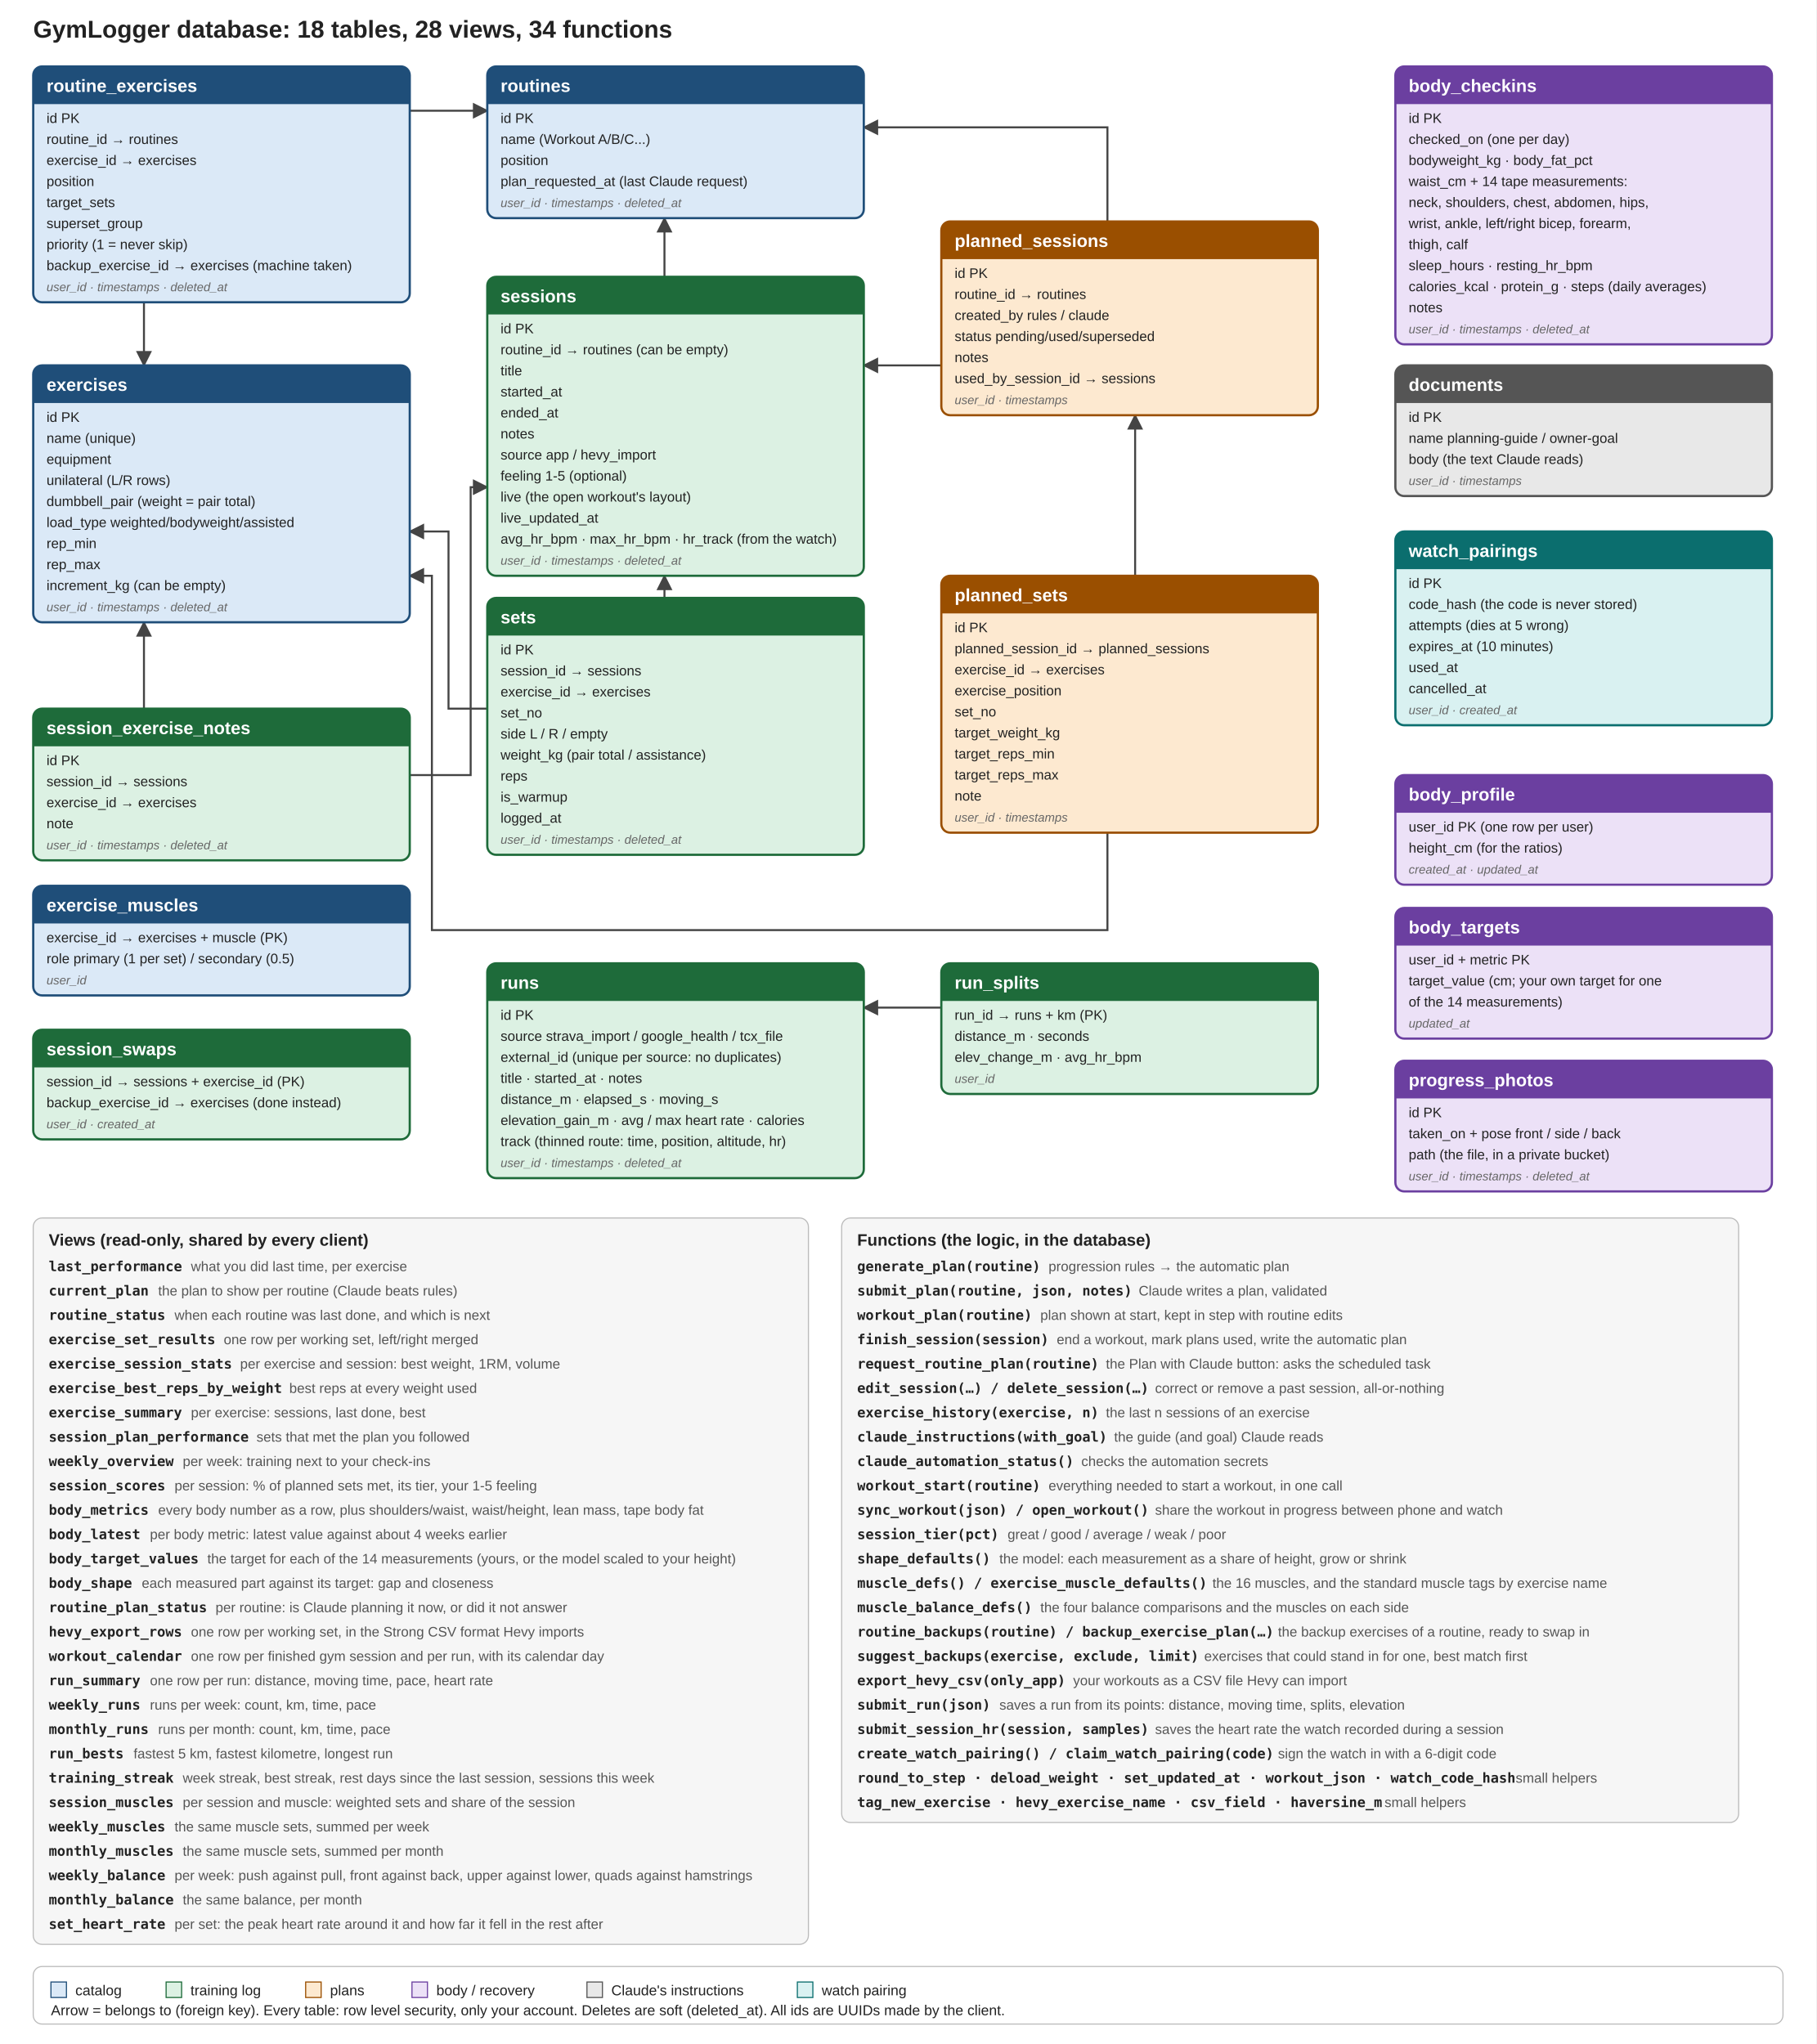
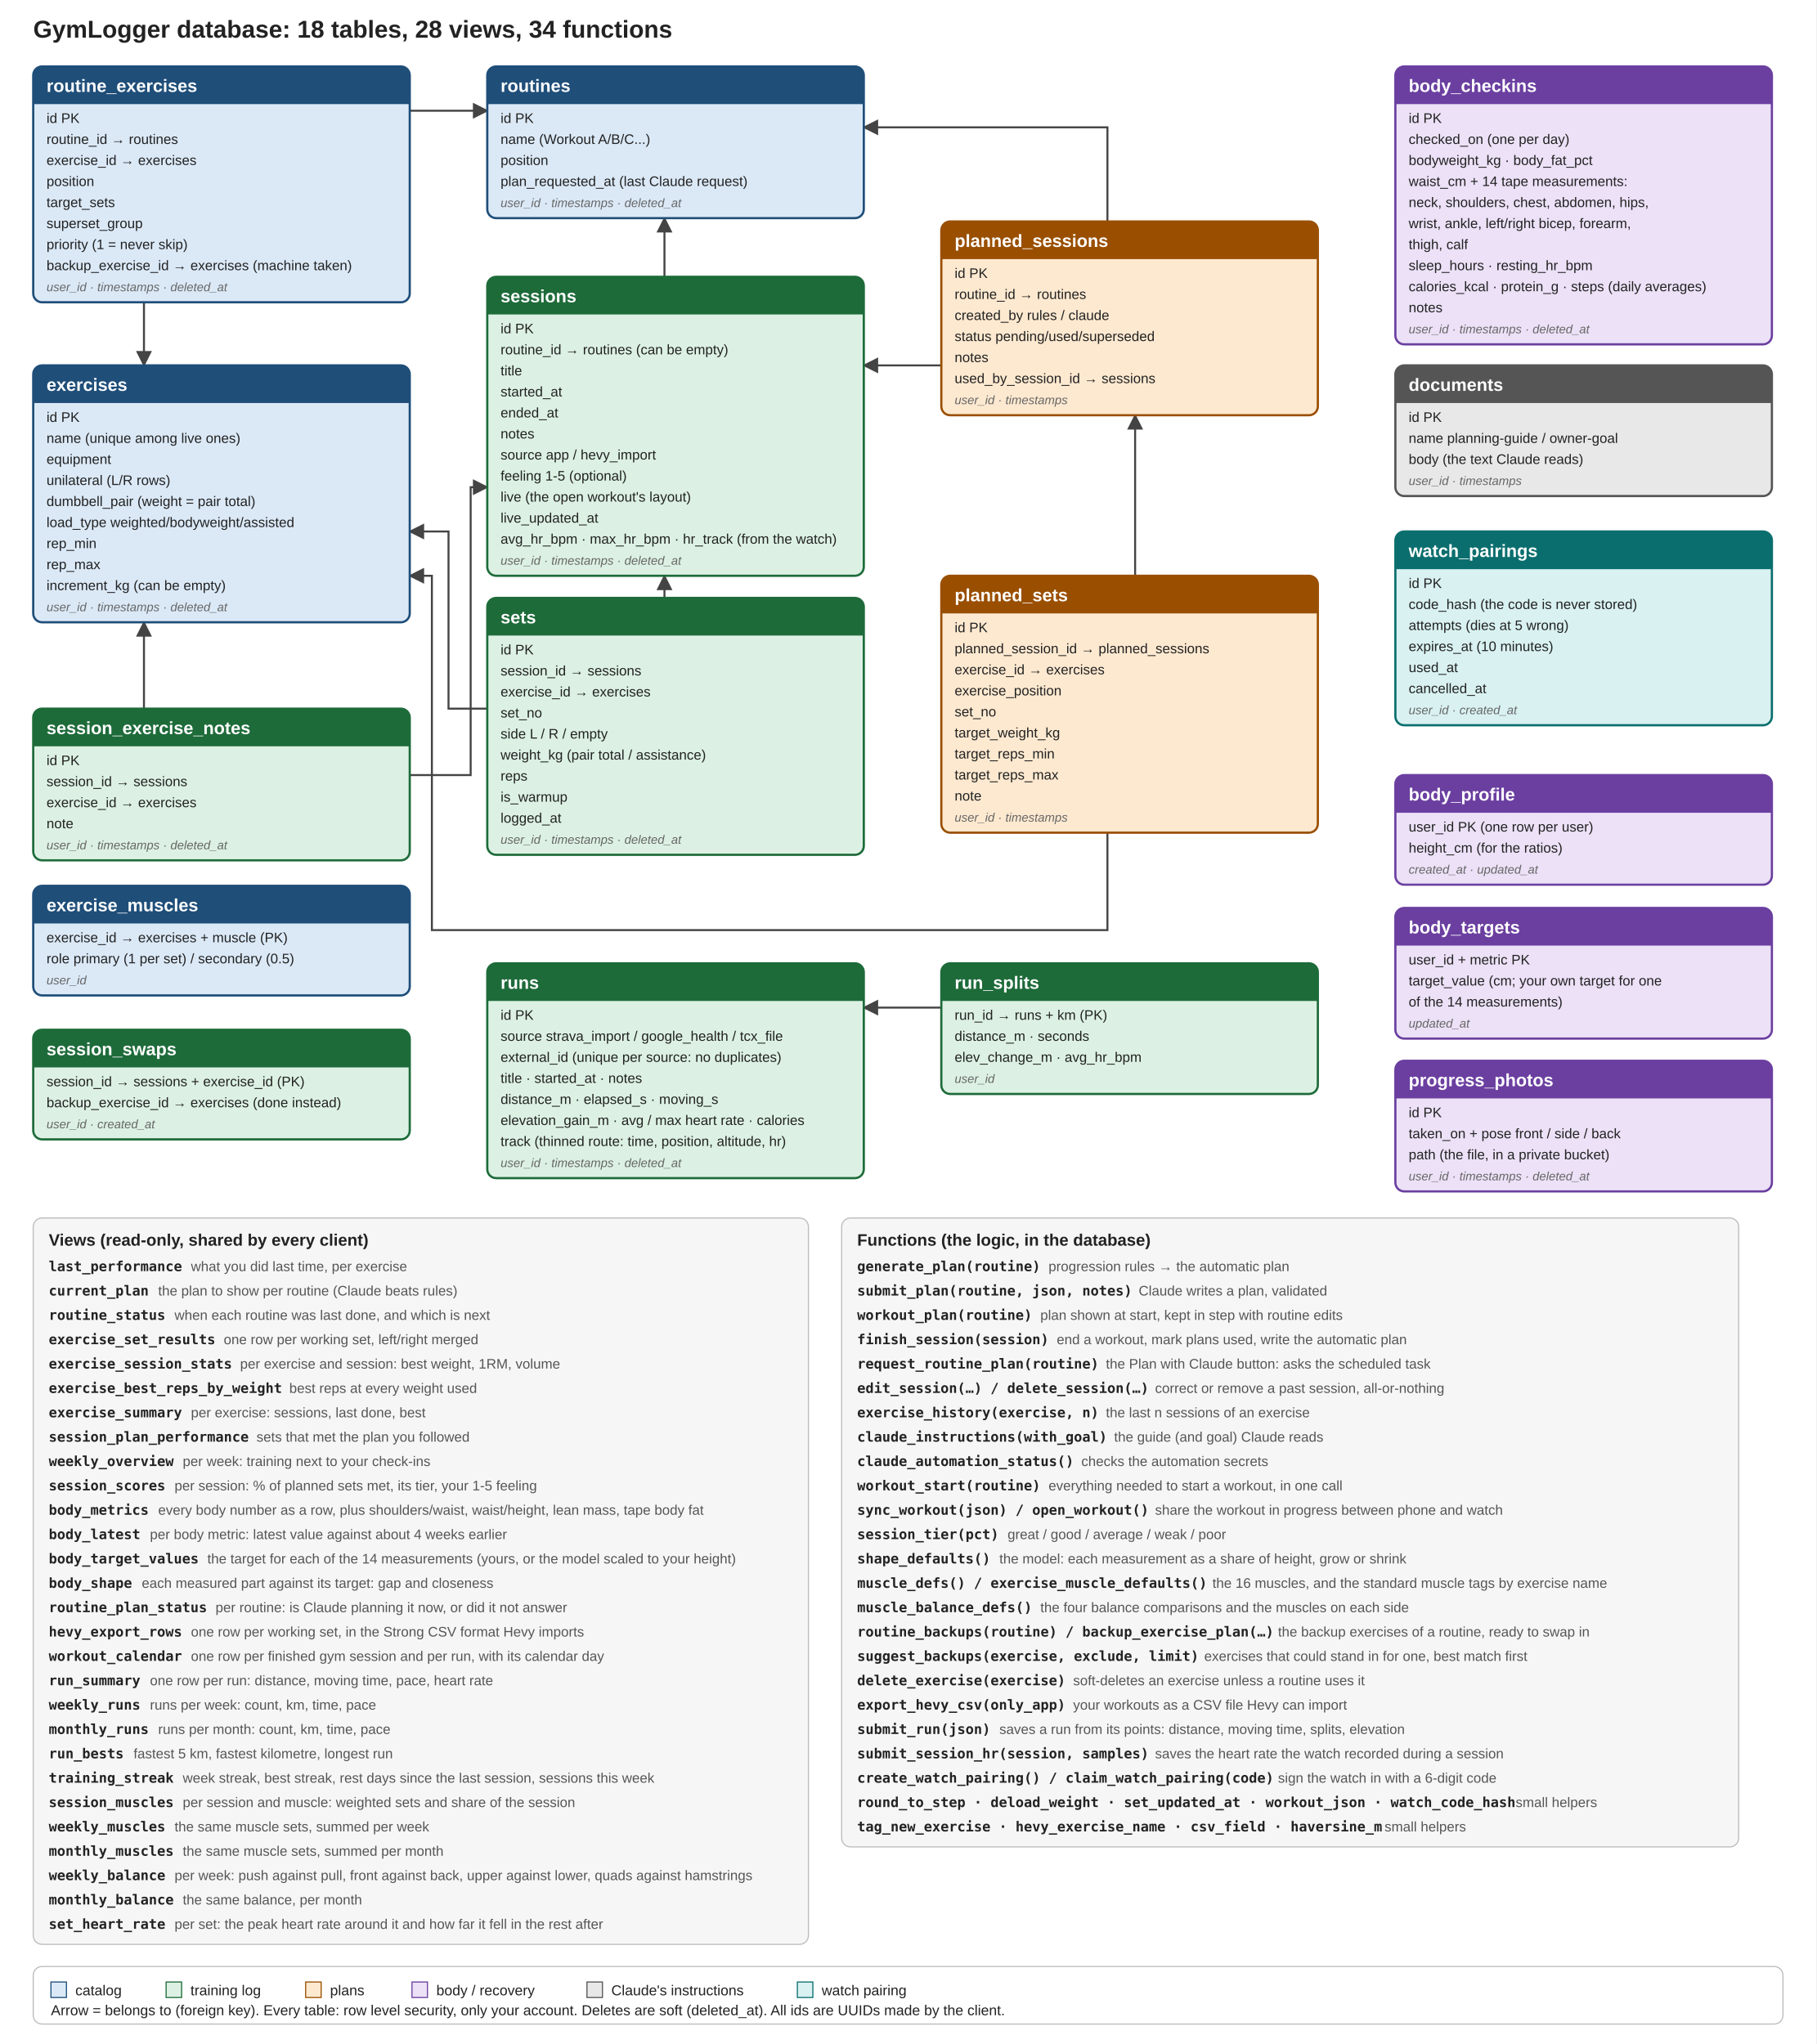
<svg xmlns="http://www.w3.org/2000/svg" width="1640" height="1846" viewBox="0 0 1640 1846" font-family="Segoe UI, Arial, sans-serif">
  <defs>
    <marker id="arr" viewBox="0 0 10 10" refX="9" refY="5" markerWidth="8" markerHeight="8" orient="auto">
      <path d="M0 0 L10 5 L0 10 z" fill="#444" />
    </marker>
  </defs>
  <rect width="1640" height="1846" fill="#fff" />
  <text x="30" y="34" font-size="22" font-weight="700" fill="#222">GymLogger database: 18 tables, 28 views, 34 functions</text>
  <path d="M370 100 L440 100" fill="none" stroke="#444" stroke-width="1.8" marker-end="url(#arr)" />
  <path d="M130 273 L130 330" fill="none" stroke="#444" stroke-width="1.8" marker-end="url(#arr)" />
  <path d="M600 250 L600 197" fill="none" stroke="#444" stroke-width="1.8" marker-end="url(#arr)" />
  <path d="M600 540 L600 520" fill="none" stroke="#444" stroke-width="1.8" marker-end="url(#arr)" />
  <path d="M440 640 L405 640 L405 480 L370 480" fill="none" stroke="#444" stroke-width="1.8" marker-end="url(#arr)" />
  <path d="M1000 200 L1000 115 L780 115" fill="none" stroke="#444" stroke-width="1.8" marker-end="url(#arr)" />
  <path d="M850 330 L780 330" fill="none" stroke="#444" stroke-width="1.8" marker-end="url(#arr)" />
  <path d="M1025 520 L1025 375" fill="none" stroke="#444" stroke-width="1.8" marker-end="url(#arr)" />
  <path d="M1000 752 L1000 840 L390 840 L390 520 L370 520" fill="none" stroke="#444" stroke-width="1.8" marker-end="url(#arr)" />
  <path d="M130 640 L130 562" fill="none" stroke="#444" stroke-width="1.8" marker-end="url(#arr)" />
  <path d="M370 700 L425 700 L425 440 L440 440" fill="none" stroke="#444" stroke-width="1.8" marker-end="url(#arr)" />
  <path d="M850 910 L780 910" fill="none" stroke="#444" stroke-width="1.8" marker-end="url(#arr)" />
  <rect x="30" y="60" width="340" height="213" rx="8" fill="#dbe9f7" stroke="#1f4e79" stroke-width="2" />
  <path d="M30 68 a8 8 0 0 1 8 -8 h324 a8 8 0 0 1 8 8 v26 h-340 z" fill="#1f4e79" />
  <text x="42" y="83" font-size="16" font-weight="700" fill="#fff">routine_exercises</text>
  <text x="42" y="111" font-size="12.5" fill="#222">id  PK</text>
  <text x="42" y="130" font-size="12.5" fill="#222">routine_id  → routines</text>
  <text x="42" y="149" font-size="12.5" fill="#222">exercise_id  → exercises</text>
  <text x="42" y="168" font-size="12.5" fill="#222">position</text>
  <text x="42" y="187" font-size="12.5" fill="#222">target_sets</text>
  <text x="42" y="206" font-size="12.5" fill="#222">superset_group</text>
  <text x="42" y="225" font-size="12.5" fill="#222">priority  (1 = never skip)</text>
  <text x="42" y="244" font-size="12.5" fill="#222">backup_exercise_id  → exercises  (machine taken)</text>
  <text x="42" y="263" font-size="11" fill="#666" font-style="italic">user_id · timestamps · deleted_at</text>
  <rect x="30" y="330" width="340" height="232" rx="8" fill="#dbe9f7" stroke="#1f4e79" stroke-width="2" />
  <path d="M30 338 a8 8 0 0 1 8 -8 h324 a8 8 0 0 1 8 8 v26 h-340 z" fill="#1f4e79" />
  <text x="42" y="353" font-size="16" font-weight="700" fill="#fff">exercises</text>
  <text x="42" y="381" font-size="12.5" fill="#222">id  PK</text>
-   <text x="42" y="400" font-size="12.5" fill="#222">name  (unique)</text>
+   <text x="42" y="400" font-size="12.5" fill="#222">name  (unique among live ones)</text>
  <text x="42" y="419" font-size="12.5" fill="#222">equipment</text>
  <text x="42" y="438" font-size="12.5" fill="#222">unilateral  (L/R rows)</text>
  <text x="42" y="457" font-size="12.5" fill="#222">dumbbell_pair  (weight = pair total)</text>
  <text x="42" y="476" font-size="12.5" fill="#222">load_type  weighted/bodyweight/assisted</text>
  <text x="42" y="495" font-size="12.5" fill="#222">rep_min</text>
  <text x="42" y="514" font-size="12.5" fill="#222">rep_max</text>
  <text x="42" y="533" font-size="12.5" fill="#222">increment_kg  (can be empty)</text>
  <text x="42" y="552" font-size="11" fill="#666" font-style="italic">user_id · timestamps · deleted_at</text>
  <rect x="30" y="640" width="340" height="137" rx="8" fill="#dcf1e3" stroke="#1e6b3a" stroke-width="2" />
  <path d="M30 648 a8 8 0 0 1 8 -8 h324 a8 8 0 0 1 8 8 v26 h-340 z" fill="#1e6b3a" />
  <text x="42" y="663" font-size="16" font-weight="700" fill="#fff">session_exercise_notes</text>
  <text x="42" y="691" font-size="12.5" fill="#222">id  PK</text>
  <text x="42" y="710" font-size="12.5" fill="#222">session_id  → sessions</text>
  <text x="42" y="729" font-size="12.5" fill="#222">exercise_id  → exercises</text>
  <text x="42" y="748" font-size="12.5" fill="#222">note</text>
  <text x="42" y="767" font-size="11" fill="#666" font-style="italic">user_id · timestamps · deleted_at</text>
  <rect x="440" y="60" width="340" height="137" rx="8" fill="#dbe9f7" stroke="#1f4e79" stroke-width="2" />
  <path d="M440 68 a8 8 0 0 1 8 -8 h324 a8 8 0 0 1 8 8 v26 h-340 z" fill="#1f4e79" />
  <text x="452" y="83" font-size="16" font-weight="700" fill="#fff">routines</text>
  <text x="452" y="111" font-size="12.5" fill="#222">id  PK</text>
  <text x="452" y="130" font-size="12.5" fill="#222">name  (Workout A/B/C...)</text>
  <text x="452" y="149" font-size="12.5" fill="#222">position</text>
  <text x="452" y="168" font-size="12.5" fill="#222">plan_requested_at  (last Claude request)</text>
  <text x="452" y="187" font-size="11" fill="#666" font-style="italic">user_id · timestamps · deleted_at</text>
  <rect x="440" y="250" width="340" height="270" rx="8" fill="#dcf1e3" stroke="#1e6b3a" stroke-width="2" />
  <path d="M440 258 a8 8 0 0 1 8 -8 h324 a8 8 0 0 1 8 8 v26 h-340 z" fill="#1e6b3a" />
  <text x="452" y="273" font-size="16" font-weight="700" fill="#fff">sessions</text>
  <text x="452" y="301" font-size="12.5" fill="#222">id  PK</text>
  <text x="452" y="320" font-size="12.5" fill="#222">routine_id  → routines  (can be empty)</text>
  <text x="452" y="339" font-size="12.5" fill="#222">title</text>
  <text x="452" y="358" font-size="12.5" fill="#222">started_at</text>
  <text x="452" y="377" font-size="12.5" fill="#222">ended_at</text>
  <text x="452" y="396" font-size="12.5" fill="#222">notes</text>
  <text x="452" y="415" font-size="12.5" fill="#222">source  app / hevy_import</text>
  <text x="452" y="434" font-size="12.5" fill="#222">feeling  1-5 (optional)</text>
  <text x="452" y="453" font-size="12.5" fill="#222">live  (the open workout's layout)</text>
  <text x="452" y="472" font-size="12.5" fill="#222">live_updated_at</text>
  <text x="452" y="491" font-size="12.5" fill="#222">avg_hr_bpm · max_hr_bpm · hr_track  (from the watch)</text>
  <text x="452" y="510" font-size="11" fill="#666" font-style="italic">user_id · timestamps · deleted_at</text>
  <rect x="440" y="540" width="340" height="232" rx="8" fill="#dcf1e3" stroke="#1e6b3a" stroke-width="2" />
  <path d="M440 548 a8 8 0 0 1 8 -8 h324 a8 8 0 0 1 8 8 v26 h-340 z" fill="#1e6b3a" />
  <text x="452" y="563" font-size="16" font-weight="700" fill="#fff">sets</text>
  <text x="452" y="591" font-size="12.5" fill="#222">id  PK</text>
  <text x="452" y="610" font-size="12.5" fill="#222">session_id  → sessions</text>
  <text x="452" y="629" font-size="12.5" fill="#222">exercise_id  → exercises</text>
  <text x="452" y="648" font-size="12.5" fill="#222">set_no</text>
  <text x="452" y="667" font-size="12.5" fill="#222">side  L / R / empty</text>
  <text x="452" y="686" font-size="12.5" fill="#222">weight_kg  (pair total / assistance)</text>
  <text x="452" y="705" font-size="12.5" fill="#222">reps</text>
  <text x="452" y="724" font-size="12.5" fill="#222">is_warmup</text>
  <text x="452" y="743" font-size="12.5" fill="#222">logged_at</text>
  <text x="452" y="762" font-size="11" fill="#666" font-style="italic">user_id · timestamps · deleted_at</text>
  <rect x="850" y="200" width="340" height="175" rx="8" fill="#fde9d0" stroke="#9a4f00" stroke-width="2" />
  <path d="M850 208 a8 8 0 0 1 8 -8 h324 a8 8 0 0 1 8 8 v26 h-340 z" fill="#9a4f00" />
  <text x="862" y="223" font-size="16" font-weight="700" fill="#fff">planned_sessions</text>
  <text x="862" y="251" font-size="12.5" fill="#222">id  PK</text>
  <text x="862" y="270" font-size="12.5" fill="#222">routine_id  → routines</text>
  <text x="862" y="289" font-size="12.5" fill="#222">created_by  rules / claude</text>
  <text x="862" y="308" font-size="12.5" fill="#222">status  pending/used/superseded</text>
  <text x="862" y="327" font-size="12.5" fill="#222">notes</text>
  <text x="862" y="346" font-size="12.5" fill="#222">used_by_session_id  → sessions</text>
  <text x="862" y="365" font-size="11" fill="#666" font-style="italic">user_id · timestamps</text>
  <rect x="850" y="520" width="340" height="232" rx="8" fill="#fde9d0" stroke="#9a4f00" stroke-width="2" />
  <path d="M850 528 a8 8 0 0 1 8 -8 h324 a8 8 0 0 1 8 8 v26 h-340 z" fill="#9a4f00" />
  <text x="862" y="543" font-size="16" font-weight="700" fill="#fff">planned_sets</text>
  <text x="862" y="571" font-size="12.5" fill="#222">id  PK</text>
  <text x="862" y="590" font-size="12.5" fill="#222">planned_session_id  → planned_sessions</text>
  <text x="862" y="609" font-size="12.5" fill="#222">exercise_id  → exercises</text>
  <text x="862" y="628" font-size="12.5" fill="#222">exercise_position</text>
  <text x="862" y="647" font-size="12.5" fill="#222">set_no</text>
  <text x="862" y="666" font-size="12.5" fill="#222">target_weight_kg</text>
  <text x="862" y="685" font-size="12.5" fill="#222">target_reps_min</text>
  <text x="862" y="704" font-size="12.5" fill="#222">target_reps_max</text>
  <text x="862" y="723" font-size="12.5" fill="#222">note</text>
  <text x="862" y="742" font-size="11" fill="#666" font-style="italic">user_id · timestamps</text>
  <rect x="1260" y="60" width="340" height="251" rx="8" fill="#ece1f7" stroke="#6b3fa0" stroke-width="2" />
  <path d="M1260 68 a8 8 0 0 1 8 -8 h324 a8 8 0 0 1 8 8 v26 h-340 z" fill="#6b3fa0" />
  <text x="1272" y="83" font-size="16" font-weight="700" fill="#fff">body_checkins</text>
  <text x="1272" y="111" font-size="12.5" fill="#222">id  PK</text>
  <text x="1272" y="130" font-size="12.5" fill="#222">checked_on  (one per day)</text>
  <text x="1272" y="149" font-size="12.5" fill="#222">bodyweight_kg · body_fat_pct</text>
  <text x="1272" y="168" font-size="12.5" fill="#222">waist_cm + 14 tape measurements:</text>
  <text x="1272" y="187" font-size="12.5" fill="#222">  neck, shoulders, chest, abdomen, hips,</text>
  <text x="1272" y="206" font-size="12.5" fill="#222">  wrist, ankle, left/right bicep, forearm,</text>
  <text x="1272" y="225" font-size="12.5" fill="#222">  thigh, calf</text>
  <text x="1272" y="244" font-size="12.5" fill="#222">sleep_hours · resting_hr_bpm</text>
  <text x="1272" y="263" font-size="12.5" fill="#222">calories_kcal · protein_g · steps  (daily averages)</text>
  <text x="1272" y="282" font-size="12.5" fill="#222">notes</text>
  <text x="1272" y="301" font-size="11" fill="#666" font-style="italic">user_id · timestamps · deleted_at</text>
  <rect x="1260" y="330" width="340" height="118" rx="8" fill="#e8e8e8" stroke="#555555" stroke-width="2" />
  <path d="M1260 338 a8 8 0 0 1 8 -8 h324 a8 8 0 0 1 8 8 v26 h-340 z" fill="#555555" />
  <text x="1272" y="353" font-size="16" font-weight="700" fill="#fff">documents</text>
  <text x="1272" y="381" font-size="12.5" fill="#222">id  PK</text>
  <text x="1272" y="400" font-size="12.5" fill="#222">name  planning-guide / owner-goal</text>
  <text x="1272" y="419" font-size="12.5" fill="#222">body  (the text Claude reads)</text>
  <text x="1272" y="438" font-size="11" fill="#666" font-style="italic">user_id · timestamps</text>
  <rect x="1260" y="700" width="340" height="99" rx="8" fill="#ece1f7" stroke="#6b3fa0" stroke-width="2" />
  <path d="M1260 708 a8 8 0 0 1 8 -8 h324 a8 8 0 0 1 8 8 v26 h-340 z" fill="#6b3fa0" />
  <text x="1272" y="723" font-size="16" font-weight="700" fill="#fff">body_profile</text>
  <text x="1272" y="751" font-size="12.5" fill="#222">user_id  PK  (one row per user)</text>
  <text x="1272" y="770" font-size="12.5" fill="#222">height_cm  (for the ratios)</text>
  <text x="1272" y="789" font-size="11" fill="#666" font-style="italic">created_at · updated_at</text>
  <rect x="1260" y="820" width="340" height="118" rx="8" fill="#ece1f7" stroke="#6b3fa0" stroke-width="2" />
  <path d="M1260 828 a8 8 0 0 1 8 -8 h324 a8 8 0 0 1 8 8 v26 h-340 z" fill="#6b3fa0" />
  <text x="1272" y="843" font-size="16" font-weight="700" fill="#fff">body_targets</text>
  <text x="1272" y="871" font-size="12.5" fill="#222">user_id + metric  PK</text>
  <text x="1272" y="890" font-size="12.5" fill="#222">target_value  (cm; your own target for one</text>
  <text x="1272" y="909" font-size="12.5" fill="#222">  of the 14 measurements)</text>
  <text x="1272" y="928" font-size="11" fill="#666" font-style="italic">updated_at</text>
  <rect x="30" y="800" width="340" height="99" rx="8" fill="#dbe9f7" stroke="#1f4e79" stroke-width="2" />
  <path d="M30 808 a8 8 0 0 1 8 -8 h324 a8 8 0 0 1 8 8 v26 h-340 z" fill="#1f4e79" />
  <text x="42" y="823" font-size="16" font-weight="700" fill="#fff">exercise_muscles</text>
  <text x="42" y="851" font-size="12.5" fill="#222">exercise_id  → exercises  +  muscle  (PK)</text>
  <text x="42" y="870" font-size="12.5" fill="#222">role  primary (1 per set) / secondary (0.5)</text>
  <text x="42" y="889" font-size="11" fill="#666" font-style="italic">user_id</text>
  <rect x="440" y="870" width="340" height="194" rx="8" fill="#dcf1e3" stroke="#1e6b3a" stroke-width="2" />
  <path d="M440 878 a8 8 0 0 1 8 -8 h324 a8 8 0 0 1 8 8 v26 h-340 z" fill="#1e6b3a" />
  <text x="452" y="893" font-size="16" font-weight="700" fill="#fff">runs</text>
  <text x="452" y="921" font-size="12.5" fill="#222">id  PK</text>
  <text x="452" y="940" font-size="12.5" fill="#222">source  strava_import / google_health / tcx_file</text>
  <text x="452" y="959" font-size="12.5" fill="#222">external_id  (unique per source: no duplicates)</text>
  <text x="452" y="978" font-size="12.5" fill="#222">title · started_at · notes</text>
  <text x="452" y="997" font-size="12.5" fill="#222">distance_m · elapsed_s · moving_s</text>
  <text x="452" y="1016" font-size="12.5" fill="#222">elevation_gain_m · avg / max heart rate · calories</text>
  <text x="452" y="1035" font-size="12.5" fill="#222">track  (thinned route: time, position, altitude, hr)</text>
  <text x="452" y="1054" font-size="11" fill="#666" font-style="italic">user_id · timestamps · deleted_at</text>
  <rect x="850" y="870" width="340" height="118" rx="8" fill="#dcf1e3" stroke="#1e6b3a" stroke-width="2" />
  <path d="M850 878 a8 8 0 0 1 8 -8 h324 a8 8 0 0 1 8 8 v26 h-340 z" fill="#1e6b3a" />
  <text x="862" y="893" font-size="16" font-weight="700" fill="#fff">run_splits</text>
  <text x="862" y="921" font-size="12.5" fill="#222">run_id  → runs  +  km  (PK)</text>
  <text x="862" y="940" font-size="12.5" fill="#222">distance_m · seconds</text>
  <text x="862" y="959" font-size="12.5" fill="#222">elev_change_m · avg_hr_bpm</text>
  <text x="862" y="978" font-size="11" fill="#666" font-style="italic">user_id</text>
  <rect x="30" y="930" width="340" height="99" rx="8" fill="#dcf1e3" stroke="#1e6b3a" stroke-width="2" />
  <path d="M30 938 a8 8 0 0 1 8 -8 h324 a8 8 0 0 1 8 8 v26 h-340 z" fill="#1e6b3a" />
  <text x="42" y="953" font-size="16" font-weight="700" fill="#fff">session_swaps</text>
  <text x="42" y="981" font-size="12.5" fill="#222">session_id  → sessions  +  exercise_id  (PK)</text>
  <text x="42" y="1000" font-size="12.5" fill="#222">backup_exercise_id  → exercises  (done instead)</text>
  <text x="42" y="1019" font-size="11" fill="#666" font-style="italic">user_id · created_at</text>
  <rect x="1260" y="958" width="340" height="118" rx="8" fill="#ece1f7" stroke="#6b3fa0" stroke-width="2" />
  <path d="M1260 966 a8 8 0 0 1 8 -8 h324 a8 8 0 0 1 8 8 v26 h-340 z" fill="#6b3fa0" />
  <text x="1272" y="981" font-size="16" font-weight="700" fill="#fff">progress_photos</text>
  <text x="1272" y="1009" font-size="12.5" fill="#222">id  PK</text>
  <text x="1272" y="1028" font-size="12.5" fill="#222">taken_on  +  pose  front / side / back</text>
  <text x="1272" y="1047" font-size="12.5" fill="#222">path  (the file, in a private bucket)</text>
  <text x="1272" y="1066" font-size="11" fill="#666" font-style="italic">user_id · timestamps · deleted_at</text>
  <rect x="1260" y="480" width="340" height="175" rx="8" fill="#d9f1f1" stroke="#0b6e6e" stroke-width="2" />
  <path d="M1260 488 a8 8 0 0 1 8 -8 h324 a8 8 0 0 1 8 8 v26 h-340 z" fill="#0b6e6e" />
  <text x="1272" y="503" font-size="16" font-weight="700" fill="#fff">watch_pairings</text>
  <text x="1272" y="531" font-size="12.5" fill="#222">id  PK</text>
  <text x="1272" y="550" font-size="12.5" fill="#222">code_hash  (the code is never stored)</text>
  <text x="1272" y="569" font-size="12.5" fill="#222">attempts  (dies at 5 wrong)</text>
  <text x="1272" y="588" font-size="12.5" fill="#222">expires_at  (10 minutes)</text>
  <text x="1272" y="607" font-size="12.5" fill="#222">used_at</text>
  <text x="1272" y="626" font-size="12.5" fill="#222">cancelled_at</text>
  <text x="1272" y="645" font-size="11" fill="#666" font-style="italic">user_id · created_at</text>
  <rect x="30" y="1100" width="700" height="656" rx="8" fill="#f6f6f6" stroke="#bbb" />
  <text x="44" y="1125" font-size="15" font-weight="700" fill="#222">Views  (read-only, shared by every client)</text>
  <text x="44" y="1148" font-size="12.5" font-weight="700" fill="#222" font-family="Consolas, monospace">last_performance</text>
  <text x="172.4" y="1148" font-size="12.5" fill="#555">what you did last time, per exercise</text>
  <text x="44" y="1170" font-size="12.5" font-weight="700" fill="#222" font-family="Consolas, monospace">current_plan</text>
  <text x="142.8" y="1170" font-size="12.5" fill="#555">the plan to show per routine (Claude beats rules)</text>
  <text x="44" y="1192" font-size="12.5" font-weight="700" fill="#222" font-family="Consolas, monospace">routine_status</text>
  <text x="157.6" y="1192" font-size="12.5" fill="#555">when each routine was last done, and which is next</text>
  <text x="44" y="1214" font-size="12.5" font-weight="700" fill="#222" font-family="Consolas, monospace">exercise_set_results</text>
  <text x="202.0" y="1214" font-size="12.5" fill="#555">one row per working set, left/right merged</text>
  <text x="44" y="1236" font-size="12.5" font-weight="700" fill="#222" font-family="Consolas, monospace">exercise_session_stats</text>
  <text x="216.8" y="1236" font-size="12.5" fill="#555">per exercise and session: best weight, 1RM, volume</text>
  <text x="44" y="1258" font-size="12.5" font-weight="700" fill="#222" font-family="Consolas, monospace">exercise_best_reps_by_weight</text>
  <text x="261.2" y="1258" font-size="12.5" fill="#555">best reps at every weight used</text>
  <text x="44" y="1280" font-size="12.5" font-weight="700" fill="#222" font-family="Consolas, monospace">exercise_summary</text>
  <text x="172.4" y="1280" font-size="12.5" fill="#555">per exercise: sessions, last done, best</text>
  <text x="44" y="1302" font-size="12.5" font-weight="700" fill="#222" font-family="Consolas, monospace">session_plan_performance</text>
  <text x="231.6" y="1302" font-size="12.5" fill="#555">sets that met the plan you followed</text>
  <text x="44" y="1324" font-size="12.5" font-weight="700" fill="#222" font-family="Consolas, monospace">weekly_overview</text>
  <text x="165.0" y="1324" font-size="12.5" fill="#555">per week: training next to your check-ins</text>
  <text x="44" y="1346" font-size="12.5" font-weight="700" fill="#222" font-family="Consolas, monospace">session_scores</text>
  <text x="157.6" y="1346" font-size="12.5" fill="#555">per session: % of planned sets met, its tier, your 1-5 feeling</text>
  <text x="44" y="1368" font-size="12.5" font-weight="700" fill="#222" font-family="Consolas, monospace">body_metrics</text>
  <text x="142.8" y="1368" font-size="12.5" fill="#555">every body number as a row, plus shoulders/waist, waist/height, lean mass, tape body fat</text>
  <text x="44" y="1390" font-size="12.5" font-weight="700" fill="#222" font-family="Consolas, monospace">body_latest</text>
  <text x="135.4" y="1390" font-size="12.5" fill="#555">per body metric: latest value against about 4 weeks earlier</text>
  <text x="44" y="1412" font-size="12.5" font-weight="700" fill="#222" font-family="Consolas, monospace">body_target_values</text>
  <text x="187.2" y="1412" font-size="12.5" fill="#555">the target for each of the 14 measurements (yours, or the model scaled to your height)</text>
  <text x="44" y="1434" font-size="12.5" font-weight="700" fill="#222" font-family="Consolas, monospace">body_shape</text>
  <text x="128.0" y="1434" font-size="12.5" fill="#555">each measured part against its target: gap and closeness</text>
  <text x="44" y="1456" font-size="12.5" font-weight="700" fill="#222" font-family="Consolas, monospace">routine_plan_status</text>
  <text x="194.6" y="1456" font-size="12.5" fill="#555">per routine: is Claude planning it now, or did it not answer</text>
  <text x="44" y="1478" font-size="12.5" font-weight="700" fill="#222" font-family="Consolas, monospace">hevy_export_rows</text>
  <text x="172.4" y="1478" font-size="12.5" fill="#555">one row per working set, in the Strong CSV format Hevy imports</text>
  <text x="44" y="1500" font-size="12.5" font-weight="700" fill="#222" font-family="Consolas, monospace">workout_calendar</text>
  <text x="172.4" y="1500" font-size="12.5" fill="#555">one row per finished gym session and per run, with its calendar day</text>
  <text x="44" y="1522" font-size="12.5" font-weight="700" fill="#222" font-family="Consolas, monospace">run_summary</text>
  <text x="135.4" y="1522" font-size="12.5" fill="#555">one row per run: distance, moving time, pace, heart rate</text>
  <text x="44" y="1544" font-size="12.5" font-weight="700" fill="#222" font-family="Consolas, monospace">weekly_runs</text>
  <text x="135.4" y="1544" font-size="12.5" fill="#555">runs per week: count, km, time, pace</text>
  <text x="44" y="1566" font-size="12.5" font-weight="700" fill="#222" font-family="Consolas, monospace">monthly_runs</text>
  <text x="142.8" y="1566" font-size="12.5" fill="#555">runs per month: count, km, time, pace</text>
  <text x="44" y="1588" font-size="12.5" font-weight="700" fill="#222" font-family="Consolas, monospace">run_bests</text>
  <text x="120.6" y="1588" font-size="12.5" fill="#555">fastest 5 km, fastest kilometre, longest run</text>
  <text x="44" y="1610" font-size="12.5" font-weight="700" fill="#222" font-family="Consolas, monospace">training_streak</text>
  <text x="165.0" y="1610" font-size="12.5" fill="#555">week streak, best streak, rest days since the last session, sessions this week</text>
  <text x="44" y="1632" font-size="12.5" font-weight="700" fill="#222" font-family="Consolas, monospace">session_muscles</text>
  <text x="165.0" y="1632" font-size="12.5" fill="#555">per session and muscle: weighted sets and share of the session</text>
  <text x="44" y="1654" font-size="12.5" font-weight="700" fill="#222" font-family="Consolas, monospace">weekly_muscles</text>
  <text x="157.6" y="1654" font-size="12.5" fill="#555">the same muscle sets, summed per week</text>
  <text x="44" y="1676" font-size="12.5" font-weight="700" fill="#222" font-family="Consolas, monospace">monthly_muscles</text>
  <text x="165.0" y="1676" font-size="12.5" fill="#555">the same muscle sets, summed per month</text>
  <text x="44" y="1698" font-size="12.5" font-weight="700" fill="#222" font-family="Consolas, monospace">weekly_balance</text>
  <text x="157.6" y="1698" font-size="12.5" fill="#555">per week: push against pull, front against back, upper against lower, quads against hamstrings</text>
  <text x="44" y="1720" font-size="12.5" font-weight="700" fill="#222" font-family="Consolas, monospace">monthly_balance</text>
  <text x="165.0" y="1720" font-size="12.5" fill="#555">the same balance, per month</text>
  <text x="44" y="1742" font-size="12.5" font-weight="700" fill="#222" font-family="Consolas, monospace">set_heart_rate</text>
  <text x="157.6" y="1742" font-size="12.5" fill="#555">per set: the peak heart rate around it and how far it fell in the rest after</text>
-   <rect x="760" y="1100" width="810" height="546" rx="8" fill="#f6f6f6" stroke="#bbb" />
+   <rect x="760" y="1100" width="810" height="568" rx="8" fill="#f6f6f6" stroke="#bbb" />
  <text x="774" y="1125" font-size="15" font-weight="700" fill="#222">Functions  (the logic, in the database)</text>
  <text x="774" y="1148" font-size="12.5" font-weight="700" fill="#222" font-family="Consolas, monospace">generate_plan(routine)</text>
  <text x="946.8" y="1148" font-size="12.5" fill="#555">progression rules → the automatic plan</text>
  <text x="774" y="1170" font-size="12.5" font-weight="700" fill="#222" font-family="Consolas, monospace">submit_plan(routine, json, notes)</text>
  <text x="1028.2" y="1170" font-size="12.5" fill="#555">Claude writes a plan, validated</text>
  <text x="774" y="1192" font-size="12.5" font-weight="700" fill="#222" font-family="Consolas, monospace">workout_plan(routine)</text>
  <text x="939.4" y="1192" font-size="12.5" fill="#555">plan shown at start, kept in step with routine edits</text>
  <text x="774" y="1214" font-size="12.5" font-weight="700" fill="#222" font-family="Consolas, monospace">finish_session(session)</text>
  <text x="954.2" y="1214" font-size="12.5" fill="#555">end a workout, mark plans used, write the automatic plan</text>
  <text x="774" y="1236" font-size="12.5" font-weight="700" fill="#222" font-family="Consolas, monospace">request_routine_plan(routine)</text>
  <text x="998.6" y="1236" font-size="12.5" fill="#555">the Plan with Claude button: asks the scheduled task</text>
  <text x="774" y="1258" font-size="12.5" font-weight="700" fill="#222" font-family="Consolas, monospace">edit_session(…) / delete_session(…)</text>
  <text x="1043.0" y="1258" font-size="12.5" fill="#555">correct or remove a past session, all-or-nothing</text>
  <text x="774" y="1280" font-size="12.5" font-weight="700" fill="#222" font-family="Consolas, monospace">exercise_history(exercise, n)</text>
  <text x="998.6" y="1280" font-size="12.5" fill="#555">the last n sessions of an exercise</text>
  <text x="774" y="1302" font-size="12.5" font-weight="700" fill="#222" font-family="Consolas, monospace">claude_instructions(with_goal)</text>
  <text x="1006.0" y="1302" font-size="12.5" fill="#555">the guide (and goal) Claude reads</text>
  <text x="774" y="1324" font-size="12.5" font-weight="700" fill="#222" font-family="Consolas, monospace">claude_automation_status()</text>
  <text x="976.4" y="1324" font-size="12.5" fill="#555">checks the automation secrets</text>
  <text x="774" y="1346" font-size="12.5" font-weight="700" fill="#222" font-family="Consolas, monospace">workout_start(routine)</text>
  <text x="946.8" y="1346" font-size="12.5" fill="#555">everything needed to start a workout, in one call</text>
  <text x="774" y="1368" font-size="12.5" font-weight="700" fill="#222" font-family="Consolas, monospace">sync_workout(json) / open_workout()</text>
  <text x="1043.0" y="1368" font-size="12.5" fill="#555">share the workout in progress between phone and watch</text>
  <text x="774" y="1390" font-size="12.5" font-weight="700" fill="#222" font-family="Consolas, monospace">session_tier(pct)</text>
  <text x="909.8" y="1390" font-size="12.5" fill="#555">great / good / average / weak / poor</text>
  <text x="774" y="1412" font-size="12.5" font-weight="700" fill="#222" font-family="Consolas, monospace">shape_defaults()</text>
  <text x="902.4" y="1412" font-size="12.5" fill="#555">the model: each measurement as a share of height, grow or shrink</text>
  <text x="774" y="1434" font-size="12.5" font-weight="700" fill="#222" font-family="Consolas, monospace">muscle_defs() / exercise_muscle_defaults()</text>
  <text x="1094.8" y="1434" font-size="12.5" fill="#555">the 16 muscles, and the standard muscle tags by exercise name</text>
  <text x="774" y="1456" font-size="12.5" font-weight="700" fill="#222" font-family="Consolas, monospace">muscle_balance_defs()</text>
  <text x="939.4" y="1456" font-size="12.5" fill="#555">the four balance comparisons and the muscles on each side</text>
  <text x="774" y="1478" font-size="12.5" font-weight="700" fill="#222" font-family="Consolas, monospace">routine_backups(routine) / backup_exercise_plan(…)</text>
  <text x="1154.0" y="1478" font-size="12.5" fill="#555">the backup exercises of a routine, ready to swap in</text>
  <text x="774" y="1500" font-size="12.5" font-weight="700" fill="#222" font-family="Consolas, monospace">suggest_backups(exercise, exclude, limit)</text>
  <text x="1087.4" y="1500" font-size="12.5" fill="#555">exercises that could stand in for one, best match first</text>
-   <text x="774" y="1522" font-size="12.5" font-weight="700" fill="#222" font-family="Consolas, monospace">export_hevy_csv(only_app)</text>
-   <text x="969.0" y="1522" font-size="12.5" fill="#555">your workouts as a CSV file Hevy can import</text>
-   <text x="774" y="1544" font-size="12.5" font-weight="700" fill="#222" font-family="Consolas, monospace">submit_run(json)</text>
-   <text x="902.4" y="1544" font-size="12.5" fill="#555">saves a run from its points: distance, moving time, splits, elevation</text>
-   <text x="774" y="1566" font-size="12.5" font-weight="700" fill="#222" font-family="Consolas, monospace">submit_session_hr(session, samples)</text>
-   <text x="1043.0" y="1566" font-size="12.5" fill="#555">saves the heart rate the watch recorded during a session</text>
-   <text x="774" y="1588" font-size="12.5" font-weight="700" fill="#222" font-family="Consolas, monospace">create_watch_pairing() / claim_watch_pairing(code)</text>
-   <text x="1154.0" y="1588" font-size="12.5" fill="#555">sign the watch in with a 6-digit code</text>
-   <text x="774" y="1610" font-size="12.5" font-weight="700" fill="#222" font-family="Consolas, monospace">round_to_step · deload_weight · set_updated_at · workout_json · watch_code_hash</text>
-   <text x="1368.6" y="1610" font-size="12.5" fill="#555">small helpers</text>
-   <text x="774" y="1632" font-size="12.5" font-weight="700" fill="#222" font-family="Consolas, monospace">tag_new_exercise · hevy_exercise_name · csv_field · haversine_m</text>
-   <text x="1250.2" y="1632" font-size="12.5" fill="#555">small helpers</text>
+   <text x="774" y="1522" font-size="12.5" font-weight="700" fill="#222" font-family="Consolas, monospace">delete_exercise(exercise)</text>
+   <text x="969.0" y="1522" font-size="12.5" fill="#555">soft-deletes an exercise unless a routine uses it</text>
+   <text x="774" y="1544" font-size="12.5" font-weight="700" fill="#222" font-family="Consolas, monospace">export_hevy_csv(only_app)</text>
+   <text x="969.0" y="1544" font-size="12.5" fill="#555">your workouts as a CSV file Hevy can import</text>
+   <text x="774" y="1566" font-size="12.5" font-weight="700" fill="#222" font-family="Consolas, monospace">submit_run(json)</text>
+   <text x="902.4" y="1566" font-size="12.5" fill="#555">saves a run from its points: distance, moving time, splits, elevation</text>
+   <text x="774" y="1588" font-size="12.5" font-weight="700" fill="#222" font-family="Consolas, monospace">submit_session_hr(session, samples)</text>
+   <text x="1043.0" y="1588" font-size="12.5" fill="#555">saves the heart rate the watch recorded during a session</text>
+   <text x="774" y="1610" font-size="12.5" font-weight="700" fill="#222" font-family="Consolas, monospace">create_watch_pairing() / claim_watch_pairing(code)</text>
+   <text x="1154.0" y="1610" font-size="12.5" fill="#555">sign the watch in with a 6-digit code</text>
+   <text x="774" y="1632" font-size="12.5" font-weight="700" fill="#222" font-family="Consolas, monospace">round_to_step · deload_weight · set_updated_at · workout_json · watch_code_hash</text>
+   <text x="1368.6" y="1632" font-size="12.5" fill="#555">small helpers</text>
+   <text x="774" y="1654" font-size="12.5" font-weight="700" fill="#222" font-family="Consolas, monospace">tag_new_exercise · hevy_exercise_name · csv_field · haversine_m</text>
+   <text x="1250.2" y="1654" font-size="12.5" fill="#555">small helpers</text>
  <g font-size="13" fill="#222">
    <rect x="30" y="1776" width="1580" height="52" rx="8" fill="#fff" stroke="#bbb" />
    <rect x="46" y="1790" width="14" height="14" fill="#dbe9f7" stroke="#1f4e79" />
    <text x="68" y="1802">catalog</text>
    <rect x="150" y="1790" width="14" height="14" fill="#dcf1e3" stroke="#1e6b3a" />
    <text x="172" y="1802">training log</text>
    <rect x="276" y="1790" width="14" height="14" fill="#fde9d0" stroke="#9a4f00" />
    <text x="298" y="1802">plans</text>
    <rect x="372" y="1790" width="14" height="14" fill="#ece1f7" stroke="#6b3fa0" />
    <text x="394" y="1802">body / recovery</text>
    <rect x="530" y="1790" width="14" height="14" fill="#e8e8e8" stroke="#555555" />
    <text x="552" y="1802">Claude's instructions</text>
    <rect x="720" y="1790" width="14" height="14" fill="#d9f1f1" stroke="#0b6e6e" />
    <text x="742" y="1802">watch pairing</text>
    <text x="46" y="1820">Arrow = belongs to (foreign key). Every table: row level security, only your account. Deletes are soft (deleted_at). All ids are UUIDs made by the client.</text>
  </g>
</svg>
